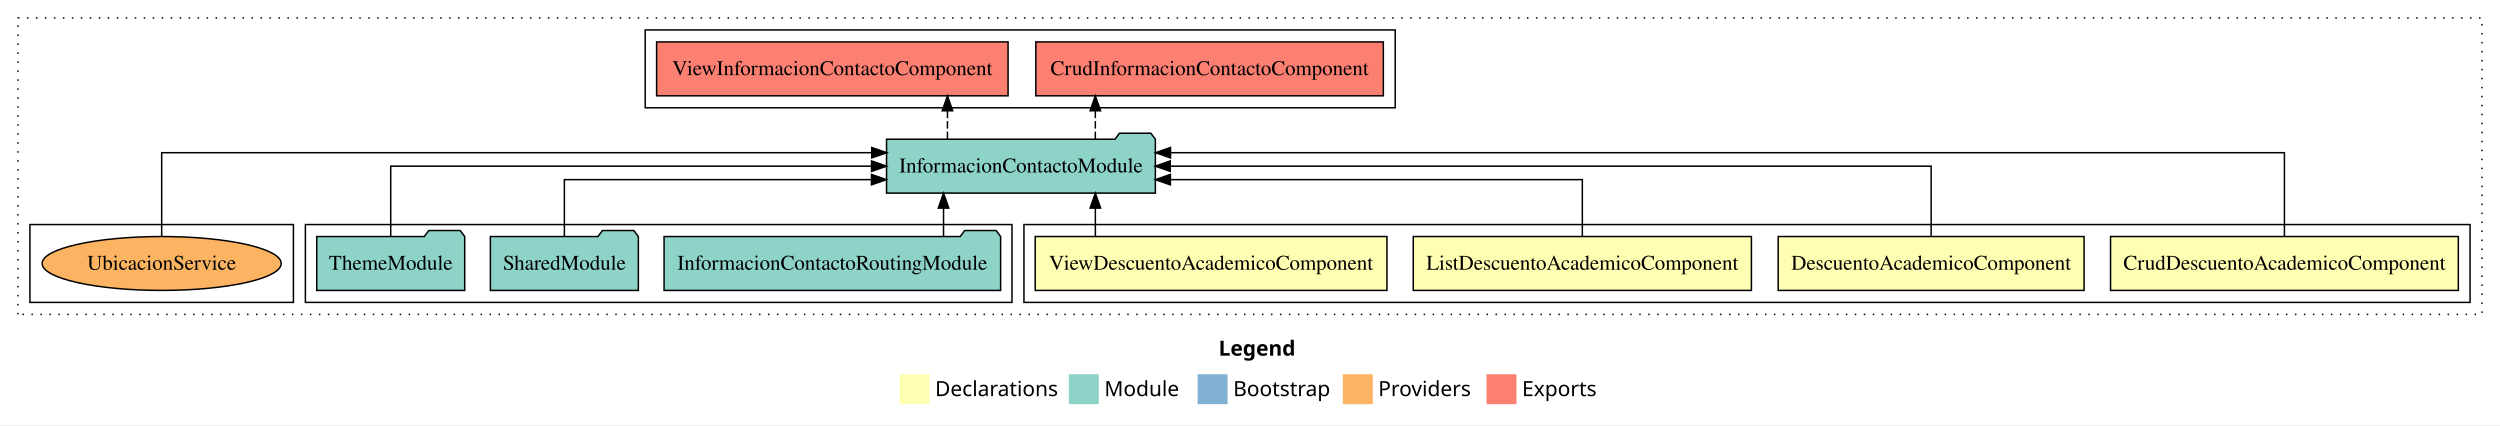
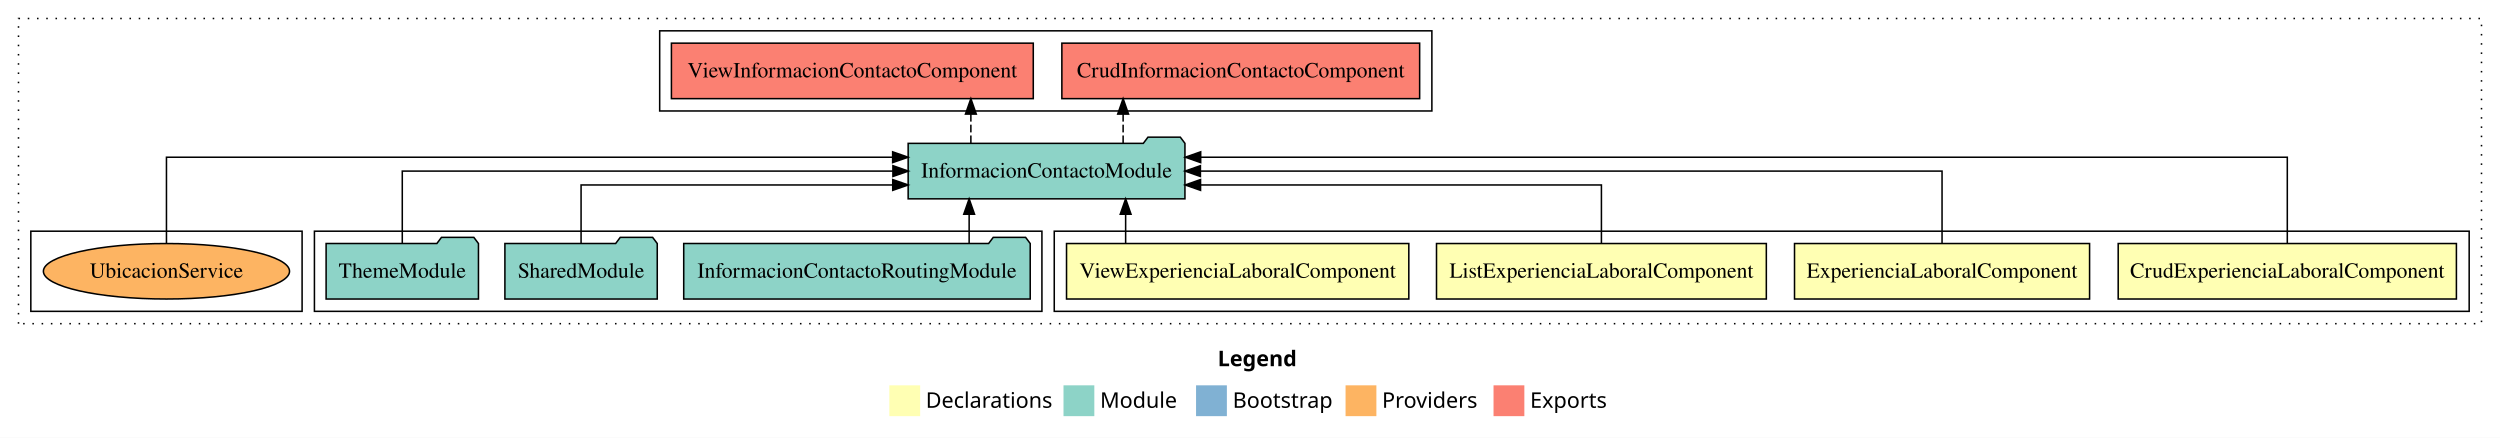
- <svg xmlns="http://www.w3.org/2000/svg" width="1670pt" height="284pt" viewBox="0.00 0.00 1670.00 284.00">
+ <svg xmlns="http://www.w3.org/2000/svg" width="1622pt" height="284pt" viewBox="0.00 0.00 1622.00 284.00">
  <g id="graph0" class="graph" transform="scale(1 1) rotate(0) translate(4 280)">
-     <polygon fill="#ffffff" stroke="transparent" points="-4,4 -4,-280 1666,-280 1666,4 -4,4" />
-     <text text-anchor="start" x="810.009" y="-42.4" font-family="sans-serif" font-weight="bold" font-size="14.00" fill="#000000">Legend</text>
-     <polygon fill="#ffffb3" stroke="transparent" points="597,-10 597,-30 617,-30 617,-10 597,-10" />
-     <text text-anchor="start" x="620.629" y="-15.4" font-family="sans-serif" font-size="14.00" fill="#000000">  Declarations</text>
-     <polygon fill="#8dd3c7" stroke="transparent" points="710,-10 710,-30 730,-30 730,-10 710,-10" />
-     <text text-anchor="start" x="733.725" y="-15.4" font-family="sans-serif" font-size="14.00" fill="#000000">  Module</text>
-     <polygon fill="#80b1d3" stroke="transparent" points="796,-10 796,-30 816,-30 816,-10 796,-10" />
-     <text text-anchor="start" x="819.781" y="-15.4" font-family="sans-serif" font-size="14.00" fill="#000000">  Bootstrap</text>
-     <polygon fill="#fdb462" stroke="transparent" points="893,-10 893,-30 913,-30 913,-10 893,-10" />
-     <text text-anchor="start" x="916.673" y="-15.4" font-family="sans-serif" font-size="14.00" fill="#000000">  Providers</text>
-     <polygon fill="#fb8072" stroke="transparent" points="989,-10 989,-30 1009,-30 1009,-10 989,-10" />
-     <text text-anchor="start" x="1012.726" y="-15.4" font-family="sans-serif" font-size="14.00" fill="#000000">  Exports</text>
+     <polygon fill="#ffffff" stroke="transparent" points="-4,4 -4,-280 1618,-280 1618,4 -4,4" />
+     <text text-anchor="start" x="786.009" y="-42.4" font-family="sans-serif" font-weight="bold" font-size="14.00" fill="#000000">Legend</text>
+     <polygon fill="#ffffb3" stroke="transparent" points="573,-10 573,-30 593,-30 593,-10 573,-10" />
+     <text text-anchor="start" x="596.629" y="-15.4" font-family="sans-serif" font-size="14.00" fill="#000000">  Declarations</text>
+     <polygon fill="#8dd3c7" stroke="transparent" points="686,-10 686,-30 706,-30 706,-10 686,-10" />
+     <text text-anchor="start" x="709.725" y="-15.4" font-family="sans-serif" font-size="14.00" fill="#000000">  Module</text>
+     <polygon fill="#80b1d3" stroke="transparent" points="772,-10 772,-30 792,-30 792,-10 772,-10" />
+     <text text-anchor="start" x="795.781" y="-15.4" font-family="sans-serif" font-size="14.00" fill="#000000">  Bootstrap</text>
+     <polygon fill="#fdb462" stroke="transparent" points="869,-10 869,-30 889,-30 889,-10 869,-10" />
+     <text text-anchor="start" x="892.673" y="-15.4" font-family="sans-serif" font-size="14.00" fill="#000000">  Providers</text>
+     <polygon fill="#fb8072" stroke="transparent" points="965,-10 965,-30 985,-30 985,-10 965,-10" />
+     <text text-anchor="start" x="988.726" y="-15.4" font-family="sans-serif" font-size="14.00" fill="#000000">  Exports</text>
    <g id="clust1" class="cluster">
-       <polygon fill="none" stroke="#000000" stroke-dasharray="1,5" points="8,-70 8,-268 1654,-268 1654,-70 8,-70" />
+       <polygon fill="none" stroke="#000000" stroke-dasharray="1,5" points="8,-70 8,-268 1606,-268 1606,-70 8,-70" />
    </g>
    <g id="clust2" class="cluster">
-       <polygon fill="none" stroke="#000000" points="680,-78 680,-130 1646,-130 1646,-78 680,-78" />
+       <polygon fill="none" stroke="#000000" points="680,-78 680,-130 1598,-130 1598,-78 680,-78" />
    </g>
    <g id="clust7" class="cluster">
      <polygon fill="none" stroke="#000000" points="200,-78 200,-130 672,-130 672,-78 200,-78" />
    </g>
    <g id="clust8" class="cluster">
-       <polygon fill="none" stroke="#000000" points="427,-208 427,-260 928,-260 928,-208 427,-208" />
+       <polygon fill="none" stroke="#000000" points="424,-208 424,-260 925,-260 925,-208 424,-208" />
    </g>
    <g id="clust10" class="cluster">
      <polygon fill="none" stroke="#000000" points="16,-78 16,-130 192,-130 192,-78 16,-78" />
    </g>
    <g id="node1" class="node">
-       <polygon fill="#ffffb3" stroke="#000000" points="1638.161,-122 1405.839,-122 1405.839,-86 1638.161,-86 1638.161,-122" />
-       <text text-anchor="middle" x="1522" y="-99.8" font-family="Times,serif" font-size="14.00" fill="#000000">CrudDescuentoAcademicoComponent</text>
+       <polygon fill="#ffffb3" stroke="#000000" points="1589.716,-122 1370.284,-122 1370.284,-86 1589.716,-86 1589.716,-122" />
+       <text text-anchor="middle" x="1480" y="-99.8" font-family="Times,serif" font-size="14.00" fill="#000000">CrudExperienciaLaboralComponent</text>
    </g>
    <g id="node5" class="node">
-       <polygon fill="#8dd3c7" stroke="#000000" points="767.789,-187 764.789,-191 743.789,-191 740.789,-187 588.211,-187 588.211,-151 767.789,-151 767.789,-187" />
-       <text text-anchor="middle" x="678" y="-164.8" font-family="Times,serif" font-size="14.00" fill="#000000">InformacionContactoModule</text>
+       <polygon fill="#8dd3c7" stroke="#000000" points="764.789,-187 761.789,-191 740.789,-191 737.789,-187 585.211,-187 585.211,-151 764.789,-151 764.789,-187" />
+       <text text-anchor="middle" x="675" y="-164.8" font-family="Times,serif" font-size="14.00" fill="#000000">InformacionContactoModule</text>
    </g>
    <g id="edge1" class="edge">
-       <path fill="none" stroke="#000000" d="M1522,-122.292C1522,-144.206 1522,-178 1522,-178 1522,-178 777.923,-178 777.923,-178" />
-       <polygon fill="#000000" stroke="#000000" points="777.923,-174.5 767.923,-178 777.923,-181.5 777.923,-174.5" />
+       <path fill="none" stroke="#000000" d="M1480,-122.292C1480,-144.206 1480,-178 1480,-178 1480,-178 775,-178 775,-178" />
+       <polygon fill="#000000" stroke="#000000" points="775.001,-174.5 765,-178 775,-181.5 775.001,-174.5" />
    </g>
    <g id="node2" class="node">
-       <polygon fill="#ffffb3" stroke="#000000" points="1388.164,-122 1183.836,-122 1183.836,-86 1388.164,-86 1388.164,-122" />
-       <text text-anchor="middle" x="1286" y="-99.8" font-family="Times,serif" font-size="14.00" fill="#000000">DescuentoAcademicoComponent</text>
+       <polygon fill="#ffffb3" stroke="#000000" points="1351.718,-122 1160.282,-122 1160.282,-86 1351.718,-86 1351.718,-122" />
+       <text text-anchor="middle" x="1256" y="-99.8" font-family="Times,serif" font-size="14.00" fill="#000000">ExperienciaLaboralComponent</text>
    </g>
    <g id="edge2" class="edge">
-       <path fill="none" stroke="#000000" d="M1286,-122.106C1286,-141.339 1286,-169 1286,-169 1286,-169 777.712,-169 777.712,-169" />
-       <polygon fill="#000000" stroke="#000000" points="777.712,-165.5 767.712,-169 777.712,-172.5 777.712,-165.5" />
+       <path fill="none" stroke="#000000" d="M1256,-122.106C1256,-141.339 1256,-169 1256,-169 1256,-169 774.826,-169 774.826,-169" />
+       <polygon fill="#000000" stroke="#000000" points="774.826,-165.5 764.826,-169 774.826,-172.5 774.826,-165.5" />
    </g>
    <g id="node3" class="node">
-       <polygon fill="#ffffb3" stroke="#000000" points="1165.943,-122 940.057,-122 940.057,-86 1165.943,-86 1165.943,-122" />
-       <text text-anchor="middle" x="1053" y="-99.8" font-family="Times,serif" font-size="14.00" fill="#000000">ListDescuentoAcademicoComponent</text>
+       <polygon fill="#ffffb3" stroke="#000000" points="1141.997,-122 928.003,-122 928.003,-86 1141.997,-86 1141.997,-122" />
+       <text text-anchor="middle" x="1035" y="-99.8" font-family="Times,serif" font-size="14.00" fill="#000000">ListExperienciaLaboralComponent</text>
    </g>
    <g id="edge3" class="edge">
-       <path fill="none" stroke="#000000" d="M1053,-122.027C1053,-138.398 1053,-160 1053,-160 1053,-160 777.822,-160 777.822,-160" />
-       <polygon fill="#000000" stroke="#000000" points="777.822,-156.5 767.822,-160 777.822,-163.5 777.822,-156.5" />
+       <path fill="none" stroke="#000000" d="M1035,-122.027C1035,-138.398 1035,-160 1035,-160 1035,-160 774.915,-160 774.915,-160" />
+       <polygon fill="#000000" stroke="#000000" points="774.915,-156.5 764.915,-160 774.914,-163.5 774.915,-156.5" />
    </g>
    <g id="node4" class="node">
-       <polygon fill="#ffffb3" stroke="#000000" points="922.483,-122 687.517,-122 687.517,-86 922.483,-86 922.483,-122" />
-       <text text-anchor="middle" x="805" y="-99.8" font-family="Times,serif" font-size="14.00" fill="#000000">ViewDescuentoAcademicoComponent</text>
+       <polygon fill="#ffffb3" stroke="#000000" points="910.037,-122 687.963,-122 687.963,-86 910.037,-86 910.037,-122" />
+       <text text-anchor="middle" x="799" y="-99.8" font-family="Times,serif" font-size="14.00" fill="#000000">ViewExperienciaLaboralComponent</text>
    </g>
    <g id="edge4" class="edge">
-       <path fill="none" stroke="#000000" d="M727.702,-122.106C727.702,-122.106 727.702,-140.991 727.702,-140.991" />
-       <polygon fill="#000000" stroke="#000000" points="724.202,-140.991 727.702,-150.991 731.202,-140.991 724.202,-140.991" />
+       <path fill="none" stroke="#000000" d="M726.313,-122.106C726.313,-122.106 726.313,-140.991 726.313,-140.991" />
+       <polygon fill="#000000" stroke="#000000" points="722.813,-140.991 726.313,-150.991 729.813,-140.991 722.813,-140.991" />
    </g>
    <g id="node9" class="node">
-       <polygon fill="#fb8072" stroke="#000000" points="920.069,-252 687.931,-252 687.931,-216 920.069,-216 920.069,-252" />
-       <text text-anchor="middle" x="804" y="-229.8" font-family="Times,serif" font-size="14.00" fill="#000000">CrudInformacionContactoComponent </text>
+       <polygon fill="#fb8072" stroke="#000000" points="917.069,-252 684.931,-252 684.931,-216 917.069,-216 917.069,-252" />
+       <text text-anchor="middle" x="801" y="-229.8" font-family="Times,serif" font-size="14.00" fill="#000000">CrudInformacionContactoComponent </text>
    </g>
    <g id="edge8" class="edge">
-       <path fill="none" stroke="#000000" stroke-dasharray="5,2" d="M727.68,-187.106C727.68,-187.106 727.68,-205.991 727.68,-205.991" />
-       <polygon fill="#000000" stroke="#000000" points="724.18,-205.991 727.68,-215.991 731.18,-205.991 724.18,-205.991" />
+       <path fill="none" stroke="#000000" stroke-dasharray="5,2" d="M724.68,-187.106C724.68,-187.106 724.68,-205.991 724.68,-205.991" />
+       <polygon fill="#000000" stroke="#000000" points="721.18,-205.991 724.68,-215.991 728.18,-205.991 721.18,-205.991" />
    </g>
    <g id="node10" class="node">
-       <polygon fill="#fb8072" stroke="#000000" points="669.39,-252 434.61,-252 434.61,-216 669.39,-216 669.39,-252" />
-       <text text-anchor="middle" x="552" y="-229.8" font-family="Times,serif" font-size="14.00" fill="#000000">ViewInformacionContactoComponent </text>
+       <polygon fill="#fb8072" stroke="#000000" points="666.39,-252 431.61,-252 431.61,-216 666.39,-216 666.39,-252" />
+       <text text-anchor="middle" x="549" y="-229.8" font-family="Times,serif" font-size="14.00" fill="#000000">ViewInformacionContactoComponent </text>
    </g>
    <g id="edge9" class="edge">
-       <path fill="none" stroke="#000000" stroke-dasharray="5,2" d="M628.9,-187.106C628.9,-187.106 628.9,-205.991 628.9,-205.991" />
-       <polygon fill="#000000" stroke="#000000" points="625.4,-205.991 628.9,-215.991 632.4,-205.991 625.4,-205.991" />
+       <path fill="none" stroke="#000000" stroke-dasharray="5,2" d="M625.9,-187.106C625.9,-187.106 625.9,-205.991 625.9,-205.991" />
+       <polygon fill="#000000" stroke="#000000" points="622.4,-205.991 625.9,-215.991 629.4,-205.991 622.4,-205.991" />
    </g>
    <g id="node6" class="node">
      <polygon fill="#8dd3c7" stroke="#000000" points="664.407,-122 661.407,-126 640.407,-126 637.407,-122 439.593,-122 439.593,-86 664.407,-86 664.407,-122" />
      <text text-anchor="middle" x="552" y="-99.8" font-family="Times,serif" font-size="14.00" fill="#000000">InformacionContactoRoutingModule</text>
    </g>
    <g id="edge5" class="edge">
-       <path fill="none" stroke="#000000" d="M626.279,-122.106C626.279,-122.106 626.279,-140.991 626.279,-140.991" />
-       <polygon fill="#000000" stroke="#000000" points="622.779,-140.991 626.279,-150.991 629.779,-140.991 622.779,-140.991" />
+       <path fill="none" stroke="#000000" d="M624.779,-122.106C624.779,-122.106 624.779,-140.991 624.779,-140.991" />
+       <polygon fill="#000000" stroke="#000000" points="621.279,-140.991 624.779,-150.991 628.279,-140.991 621.279,-140.991" />
    </g>
    <g id="node7" class="node">
      <polygon fill="#8dd3c7" stroke="#000000" points="422.423,-122 419.423,-126 398.423,-126 395.423,-122 323.577,-122 323.577,-86 422.423,-86 422.423,-122" />
      <text text-anchor="middle" x="373" y="-99.8" font-family="Times,serif" font-size="14.00" fill="#000000">SharedModule</text>
    </g>
    <g id="edge6" class="edge">
-       <path fill="none" stroke="#000000" d="M373,-122.027C373,-138.398 373,-160 373,-160 373,-160 578.14,-160 578.14,-160" />
-       <polygon fill="#000000" stroke="#000000" points="578.14,-163.5 588.14,-160 578.139,-156.5 578.14,-163.5" />
+       <path fill="none" stroke="#000000" d="M373,-122.027C373,-138.398 373,-160 373,-160 373,-160 575.208,-160 575.208,-160" />
+       <polygon fill="#000000" stroke="#000000" points="575.208,-163.5 585.208,-160 575.208,-156.5 575.208,-163.5" />
    </g>
    <g id="node8" class="node">
      <polygon fill="#8dd3c7" stroke="#000000" points="306.423,-122 303.423,-126 282.423,-126 279.423,-122 207.577,-122 207.577,-86 306.423,-86 306.423,-122" />
      <text text-anchor="middle" x="257" y="-99.8" font-family="Times,serif" font-size="14.00" fill="#000000">ThemeModule</text>
    </g>
    <g id="edge7" class="edge">
-       <path fill="none" stroke="#000000" d="M257,-122.106C257,-141.339 257,-169 257,-169 257,-169 578.201,-169 578.201,-169" />
-       <polygon fill="#000000" stroke="#000000" points="578.201,-172.5 588.201,-169 578.201,-165.5 578.201,-172.5" />
+       <path fill="none" stroke="#000000" d="M257,-122.106C257,-141.339 257,-169 257,-169 257,-169 575.328,-169 575.328,-169" />
+       <polygon fill="#000000" stroke="#000000" points="575.328,-172.5 585.328,-169 575.328,-165.5 575.328,-172.5" />
    </g>
    <g id="node11" class="node">
      <ellipse fill="#fdb462" stroke="#000000" cx="104" cy="-104" rx="79.853" ry="18" />
      <text text-anchor="middle" x="104" y="-99.8" font-family="Times,serif" font-size="14.00" fill="#000000">UbicacionService</text>
    </g>
    <g id="edge10" class="edge">
-       <path fill="none" stroke="#000000" d="M104,-122.292C104,-144.206 104,-178 104,-178 104,-178 578.312,-178 578.312,-178" />
-       <polygon fill="#000000" stroke="#000000" points="578.312,-181.5 588.312,-178 578.312,-174.5 578.312,-181.5" />
+       <path fill="none" stroke="#000000" d="M104,-122.292C104,-144.206 104,-178 104,-178 104,-178 575.153,-178 575.153,-178" />
+       <polygon fill="#000000" stroke="#000000" points="575.153,-181.5 585.153,-178 575.153,-174.5 575.153,-181.5" />
    </g>
  </g>
</svg>
